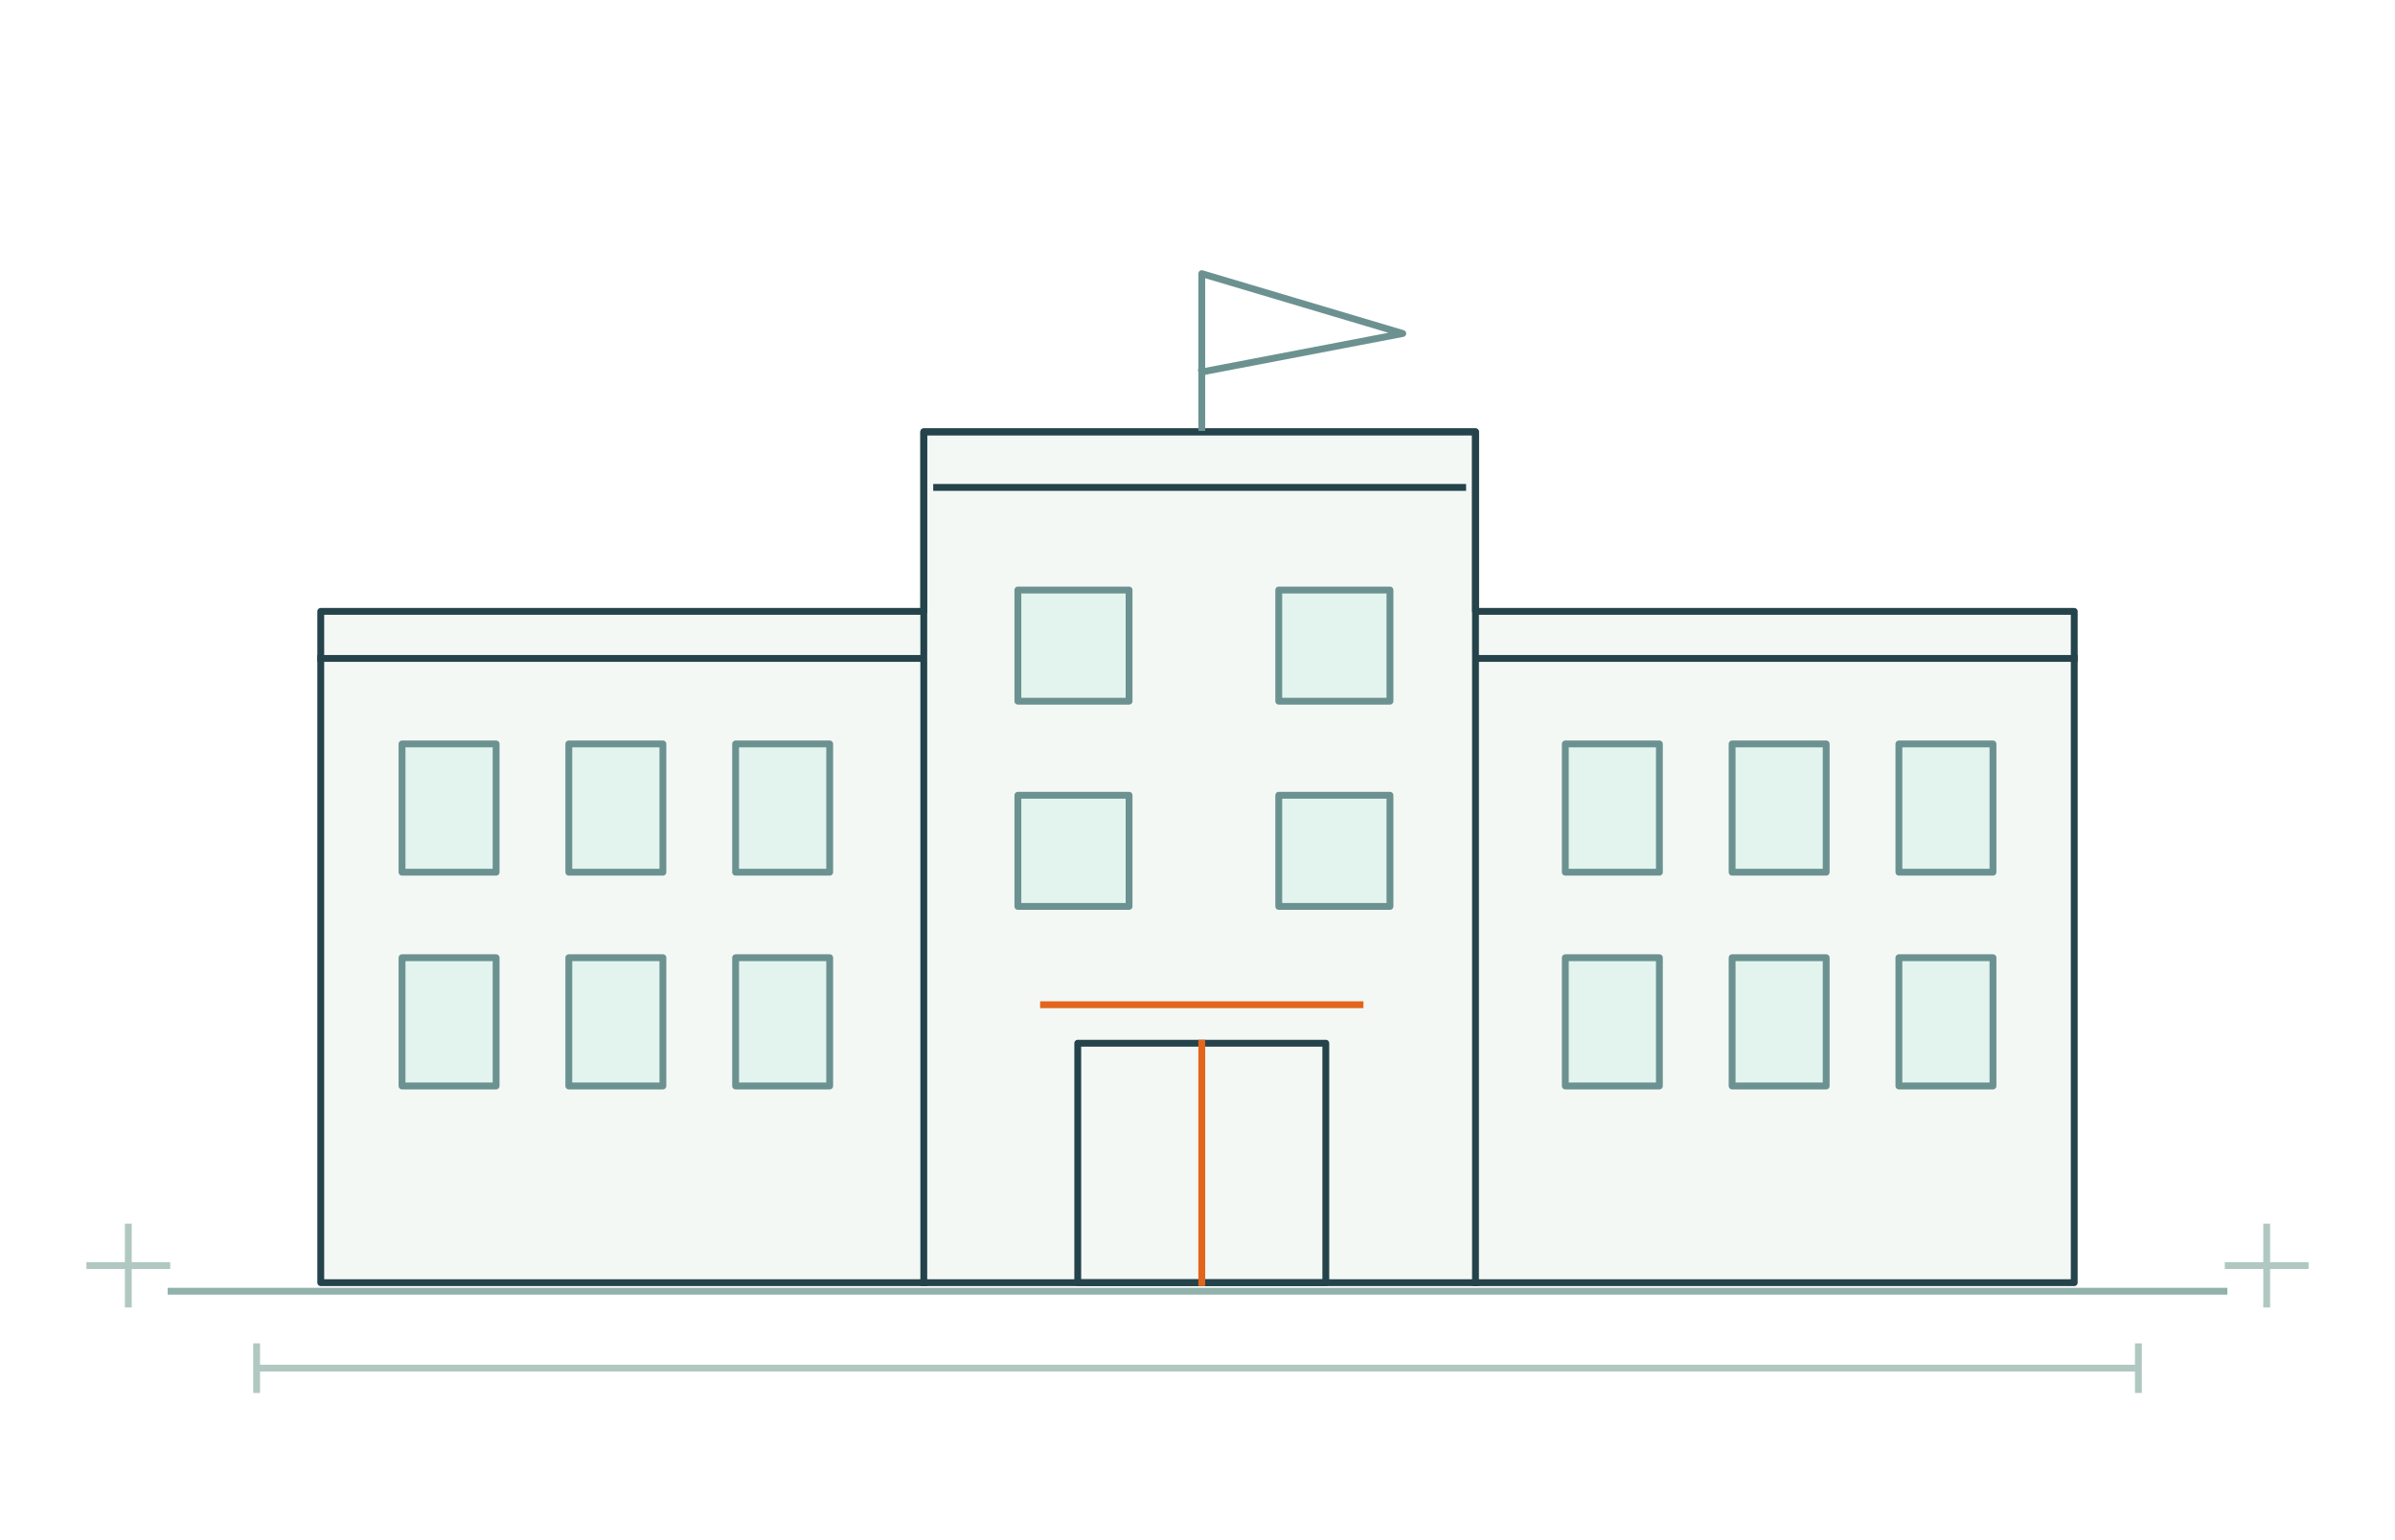
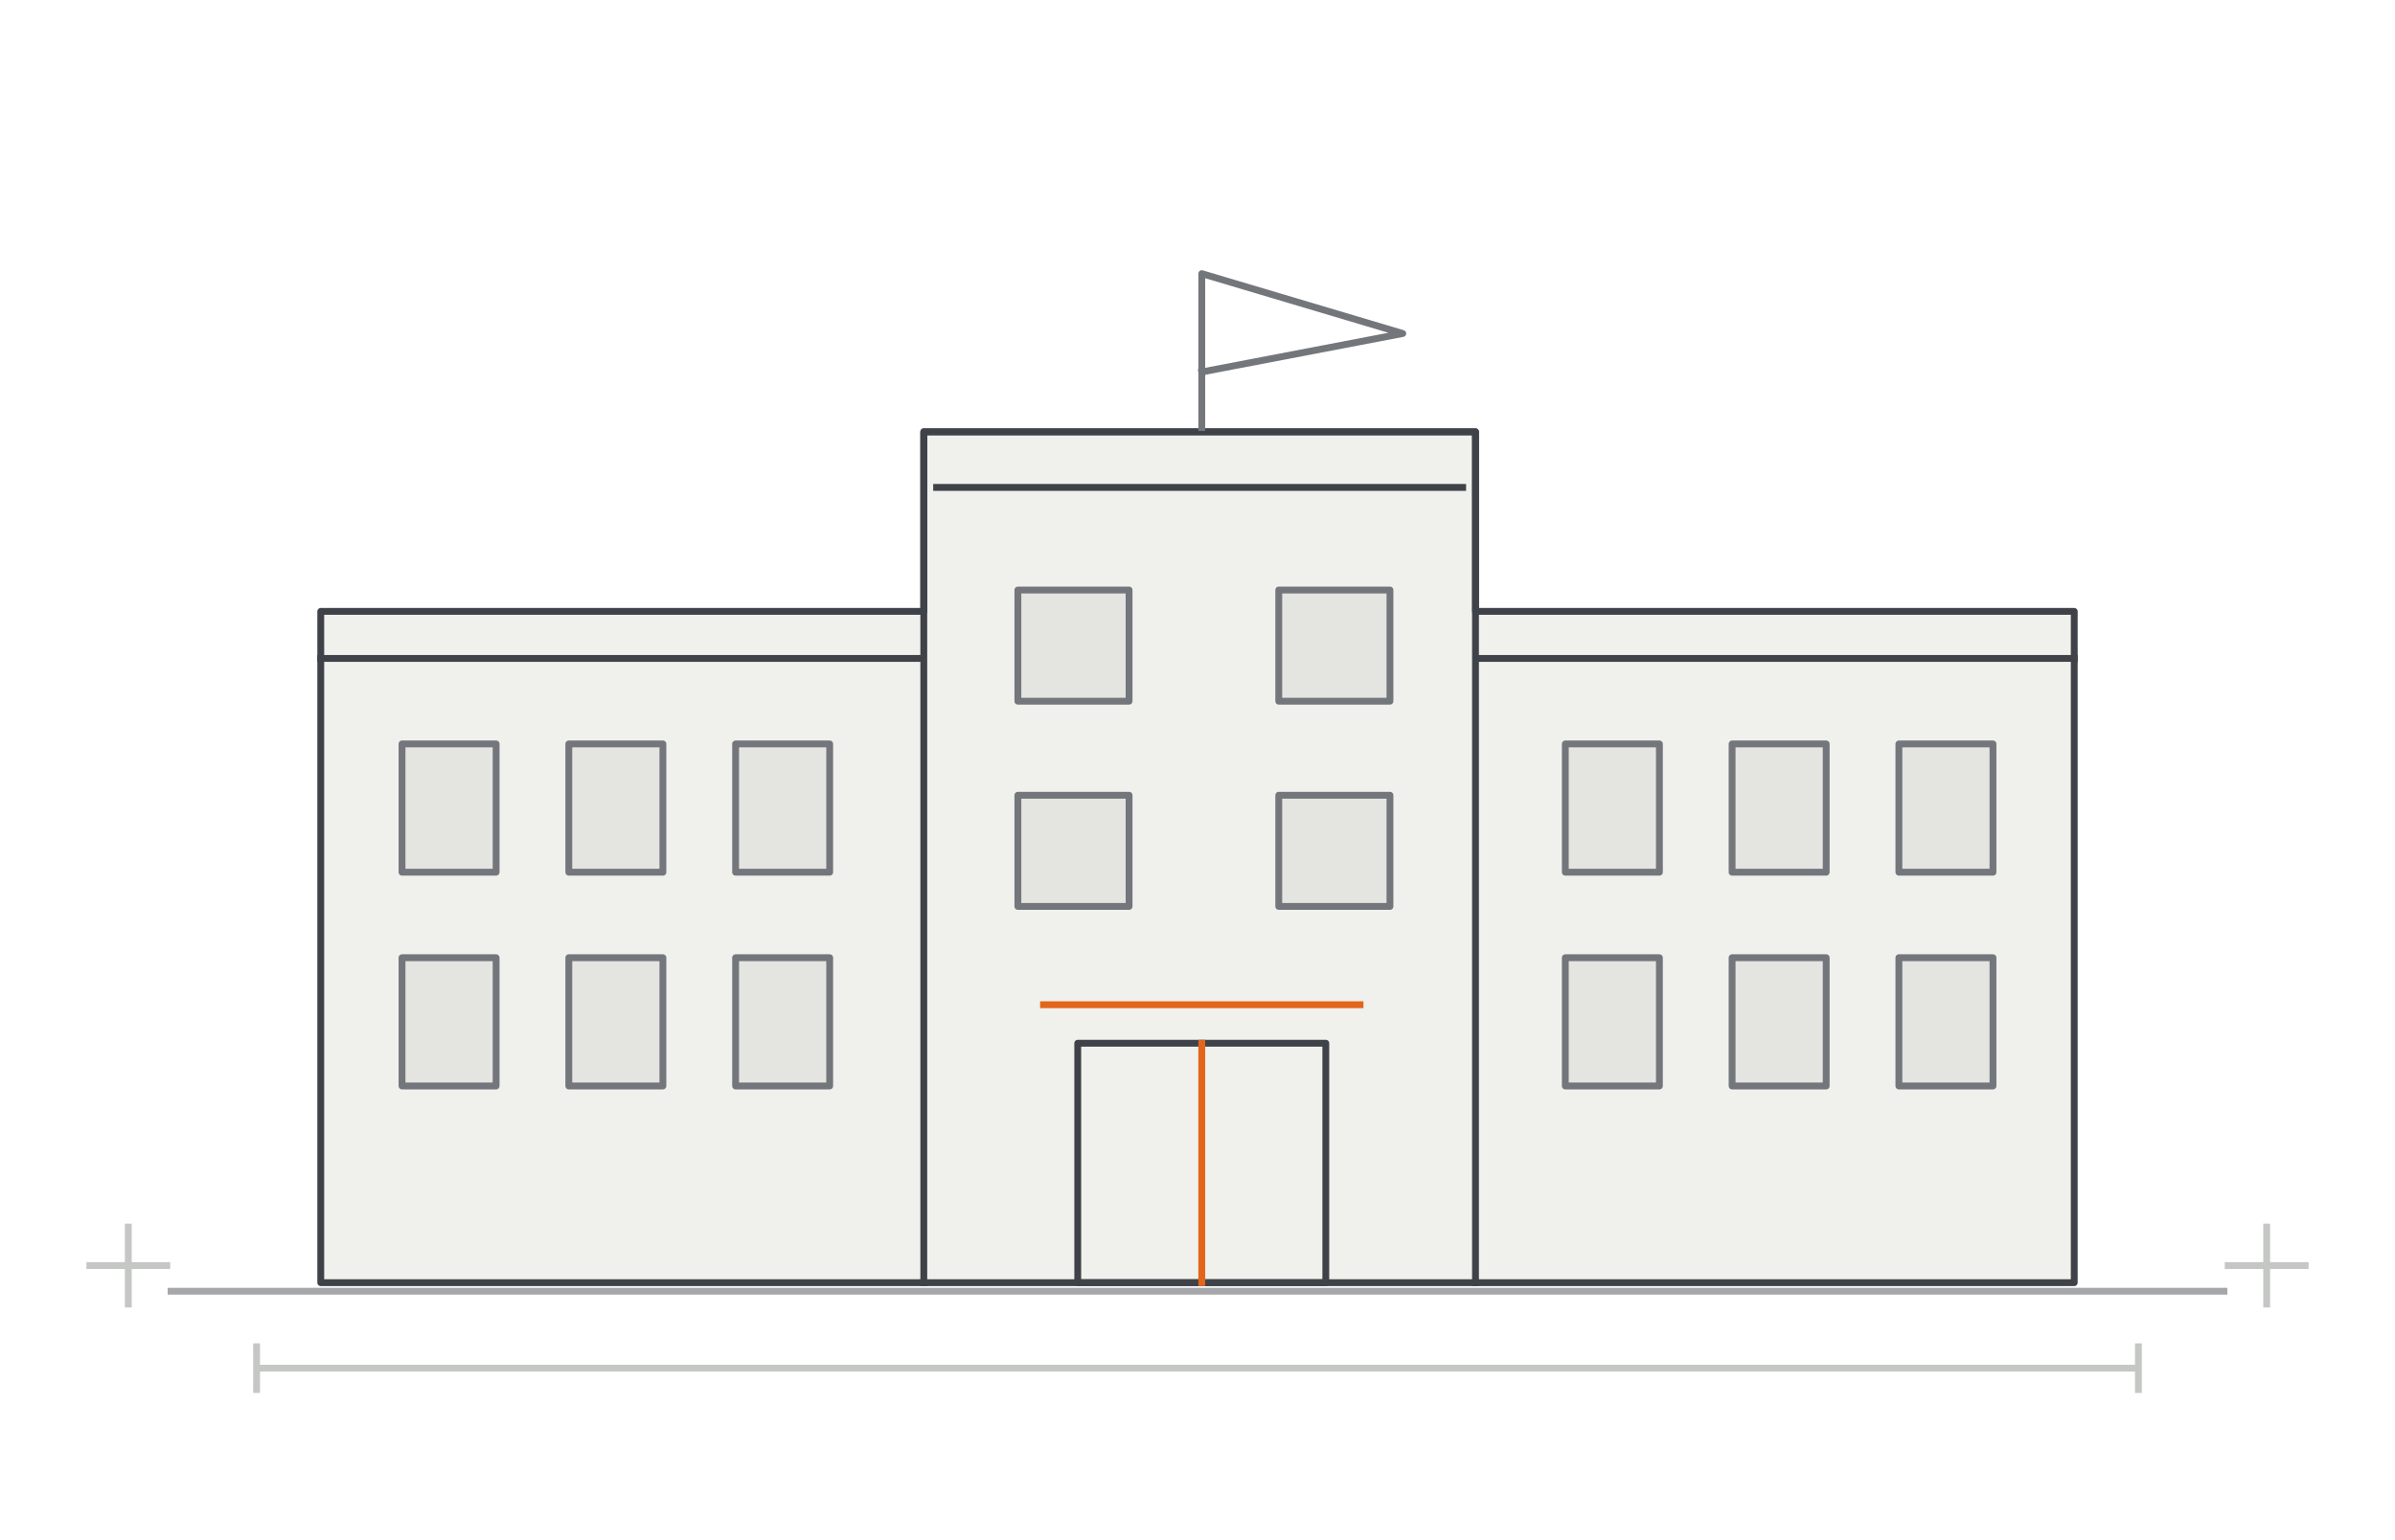
<svg xmlns="http://www.w3.org/2000/svg" width="560" height="360" viewBox="0 0 560 360">
-   <g fill="none" stroke="#24434a" stroke-width="1.6" stroke-linejoin="round" stroke-linecap="square">
-     <path d="M75 300V143H216V101H345V143H485V300Z" fill="#f4f8f5" />
+   <g fill="none" stroke="#3f4248" stroke-width="1.6" stroke-linejoin="round" stroke-linecap="square">
+     <path d="M75 300V143H216V101H345V143H485V300Z" fill="#f0f0ed" />
    <path d="M216 300V101H345V300M75 154H216M345 154H485M219 114H342" />
-     <rect x="94" y="174" width="22" height="30" fill="#e3f4ef" stroke="#6b9290" />
-     <rect x="133" y="174" width="22" height="30" fill="#e3f4ef" stroke="#6b9290" />
-     <rect x="172" y="174" width="22" height="30" fill="#e3f4ef" stroke="#6b9290" />
-     <rect x="94" y="224" width="22" height="30" fill="#e3f4ef" stroke="#6b9290" />
-     <rect x="133" y="224" width="22" height="30" fill="#e3f4ef" stroke="#6b9290" />
-     <rect x="172" y="224" width="22" height="30" fill="#e3f4ef" stroke="#6b9290" />
-     <rect x="366" y="174" width="22" height="30" fill="#e3f4ef" stroke="#6b9290" />
-     <rect x="405" y="174" width="22" height="30" fill="#e3f4ef" stroke="#6b9290" />
-     <rect x="444" y="174" width="22" height="30" fill="#e3f4ef" stroke="#6b9290" />
-     <rect x="366" y="224" width="22" height="30" fill="#e3f4ef" stroke="#6b9290" />
-     <rect x="405" y="224" width="22" height="30" fill="#e3f4ef" stroke="#6b9290" />
-     <rect x="444" y="224" width="22" height="30" fill="#e3f4ef" stroke="#6b9290" />
+     <rect x="94" y="174" width="22" height="30" fill="#e4e4e1" stroke="#73767b" />
+     <rect x="133" y="174" width="22" height="30" fill="#e4e4e1" stroke="#73767b" />
+     <rect x="172" y="174" width="22" height="30" fill="#e4e4e1" stroke="#73767b" />
+     <rect x="94" y="224" width="22" height="30" fill="#e4e4e1" stroke="#73767b" />
+     <rect x="133" y="224" width="22" height="30" fill="#e4e4e1" stroke="#73767b" />
+     <rect x="172" y="224" width="22" height="30" fill="#e4e4e1" stroke="#73767b" />
+     <rect x="366" y="174" width="22" height="30" fill="#e4e4e1" stroke="#73767b" />
+     <rect x="405" y="174" width="22" height="30" fill="#e4e4e1" stroke="#73767b" />
+     <rect x="444" y="174" width="22" height="30" fill="#e4e4e1" stroke="#73767b" />
+     <rect x="366" y="224" width="22" height="30" fill="#e4e4e1" stroke="#73767b" />
+     <rect x="405" y="224" width="22" height="30" fill="#e4e4e1" stroke="#73767b" />
+     <rect x="444" y="224" width="22" height="30" fill="#e4e4e1" stroke="#73767b" />
    <rect x="252" y="244" width="58" height="56" />
    <path d="M281 244V300M244 235H318" stroke="#e2651b" />
-     <rect x="238" y="138" width="26" height="26" fill="#e3f4ef" stroke="#6b9290" />
-     <rect x="299" y="138" width="26" height="26" fill="#e3f4ef" stroke="#6b9290" />
-     <rect x="238" y="186" width="26" height="26" fill="#e3f4ef" stroke="#6b9290" />
-     <rect x="299" y="186" width="26" height="26" fill="#e3f4ef" stroke="#6b9290" />
-     <path d="M281 100V64L328 78L281 87" stroke="#6b9290" />
-     <path d="M40 302H520" stroke="#91b2ab" />
-     <path d="M60 315V325M500 315V325M60 320H500" stroke="#b0c8c1" />
-     <path d="M30 287V305M21 296H39M530 287V305M521 296H539" stroke="#b0c8c1" />
+     <rect x="238" y="138" width="26" height="26" fill="#e4e4e1" stroke="#73767b" />
+     <rect x="299" y="138" width="26" height="26" fill="#e4e4e1" stroke="#73767b" />
+     <rect x="238" y="186" width="26" height="26" fill="#e4e4e1" stroke="#73767b" />
+     <rect x="299" y="186" width="26" height="26" fill="#e4e4e1" stroke="#73767b" />
+     <path d="M281 100V64L328 78L281 87" stroke="#73767b" />
+     <path d="M40 302H520" stroke="#a5a7aa" />
+     <path d="M60 315V325M500 315V325M60 320H500" stroke="#c5c7c4" />
+     <path d="M30 287V305M21 296H39M530 287V305M521 296H539" stroke="#c5c7c4" />
  </g>
</svg>
